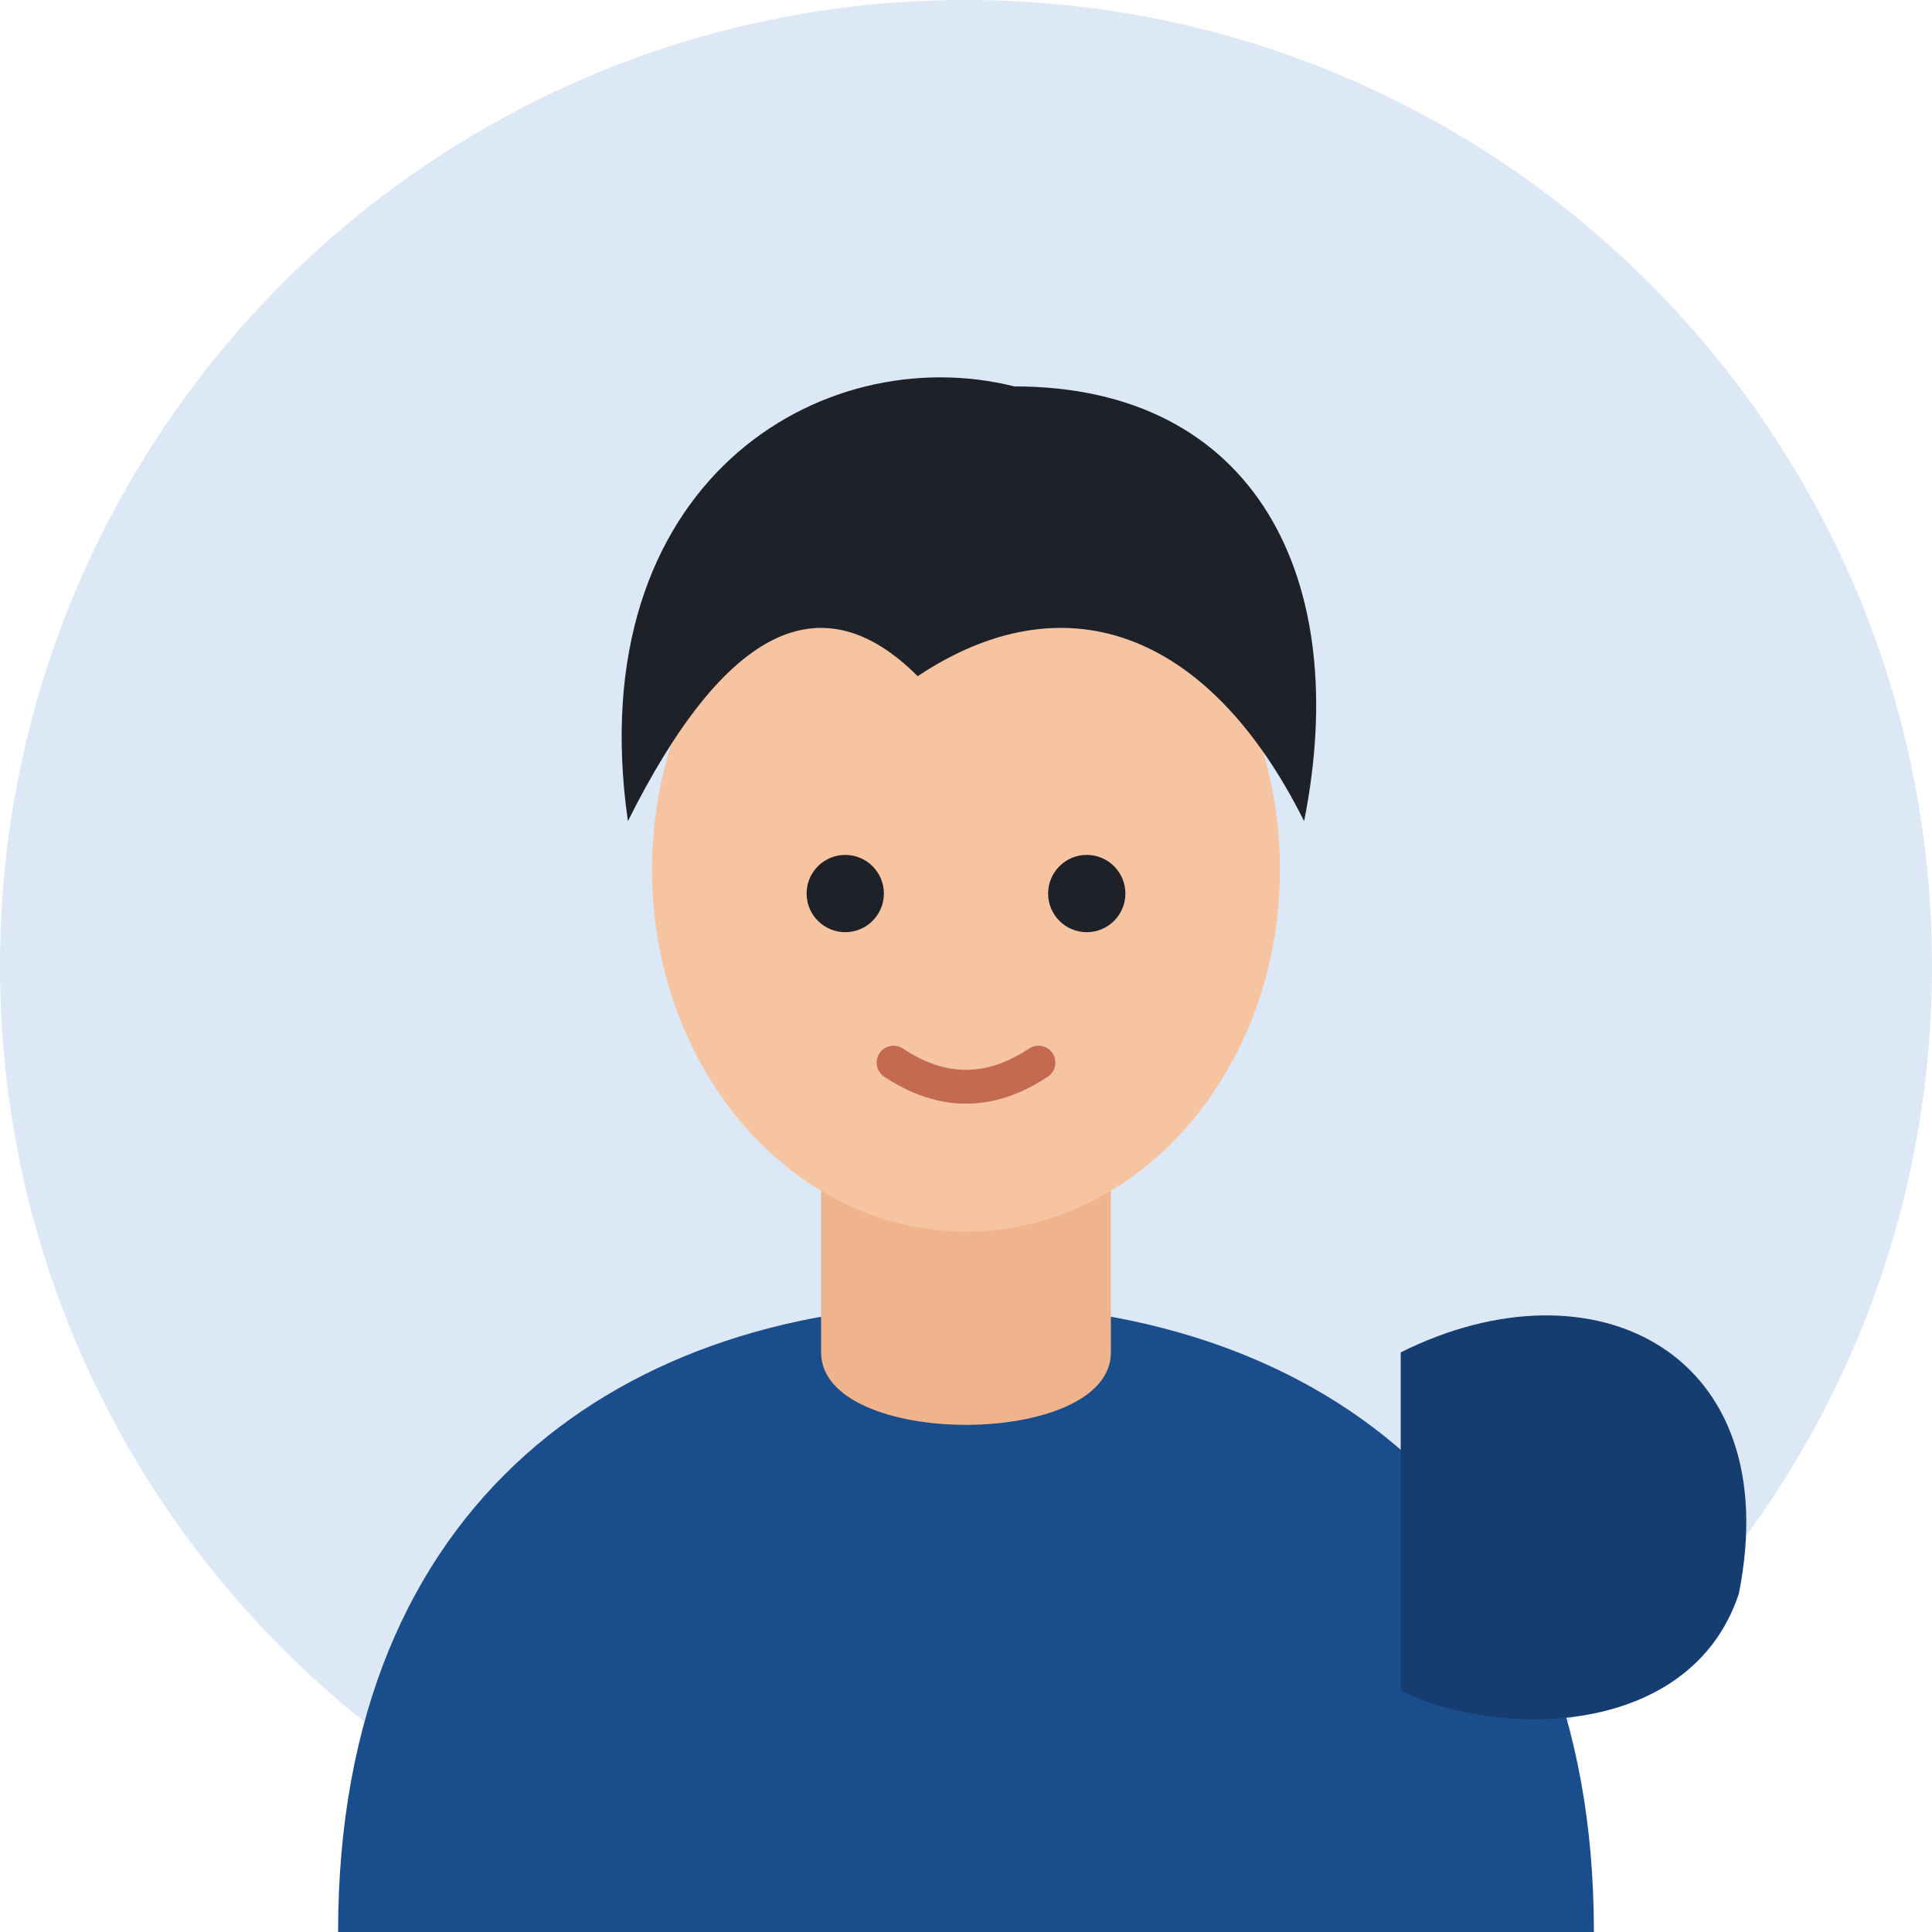
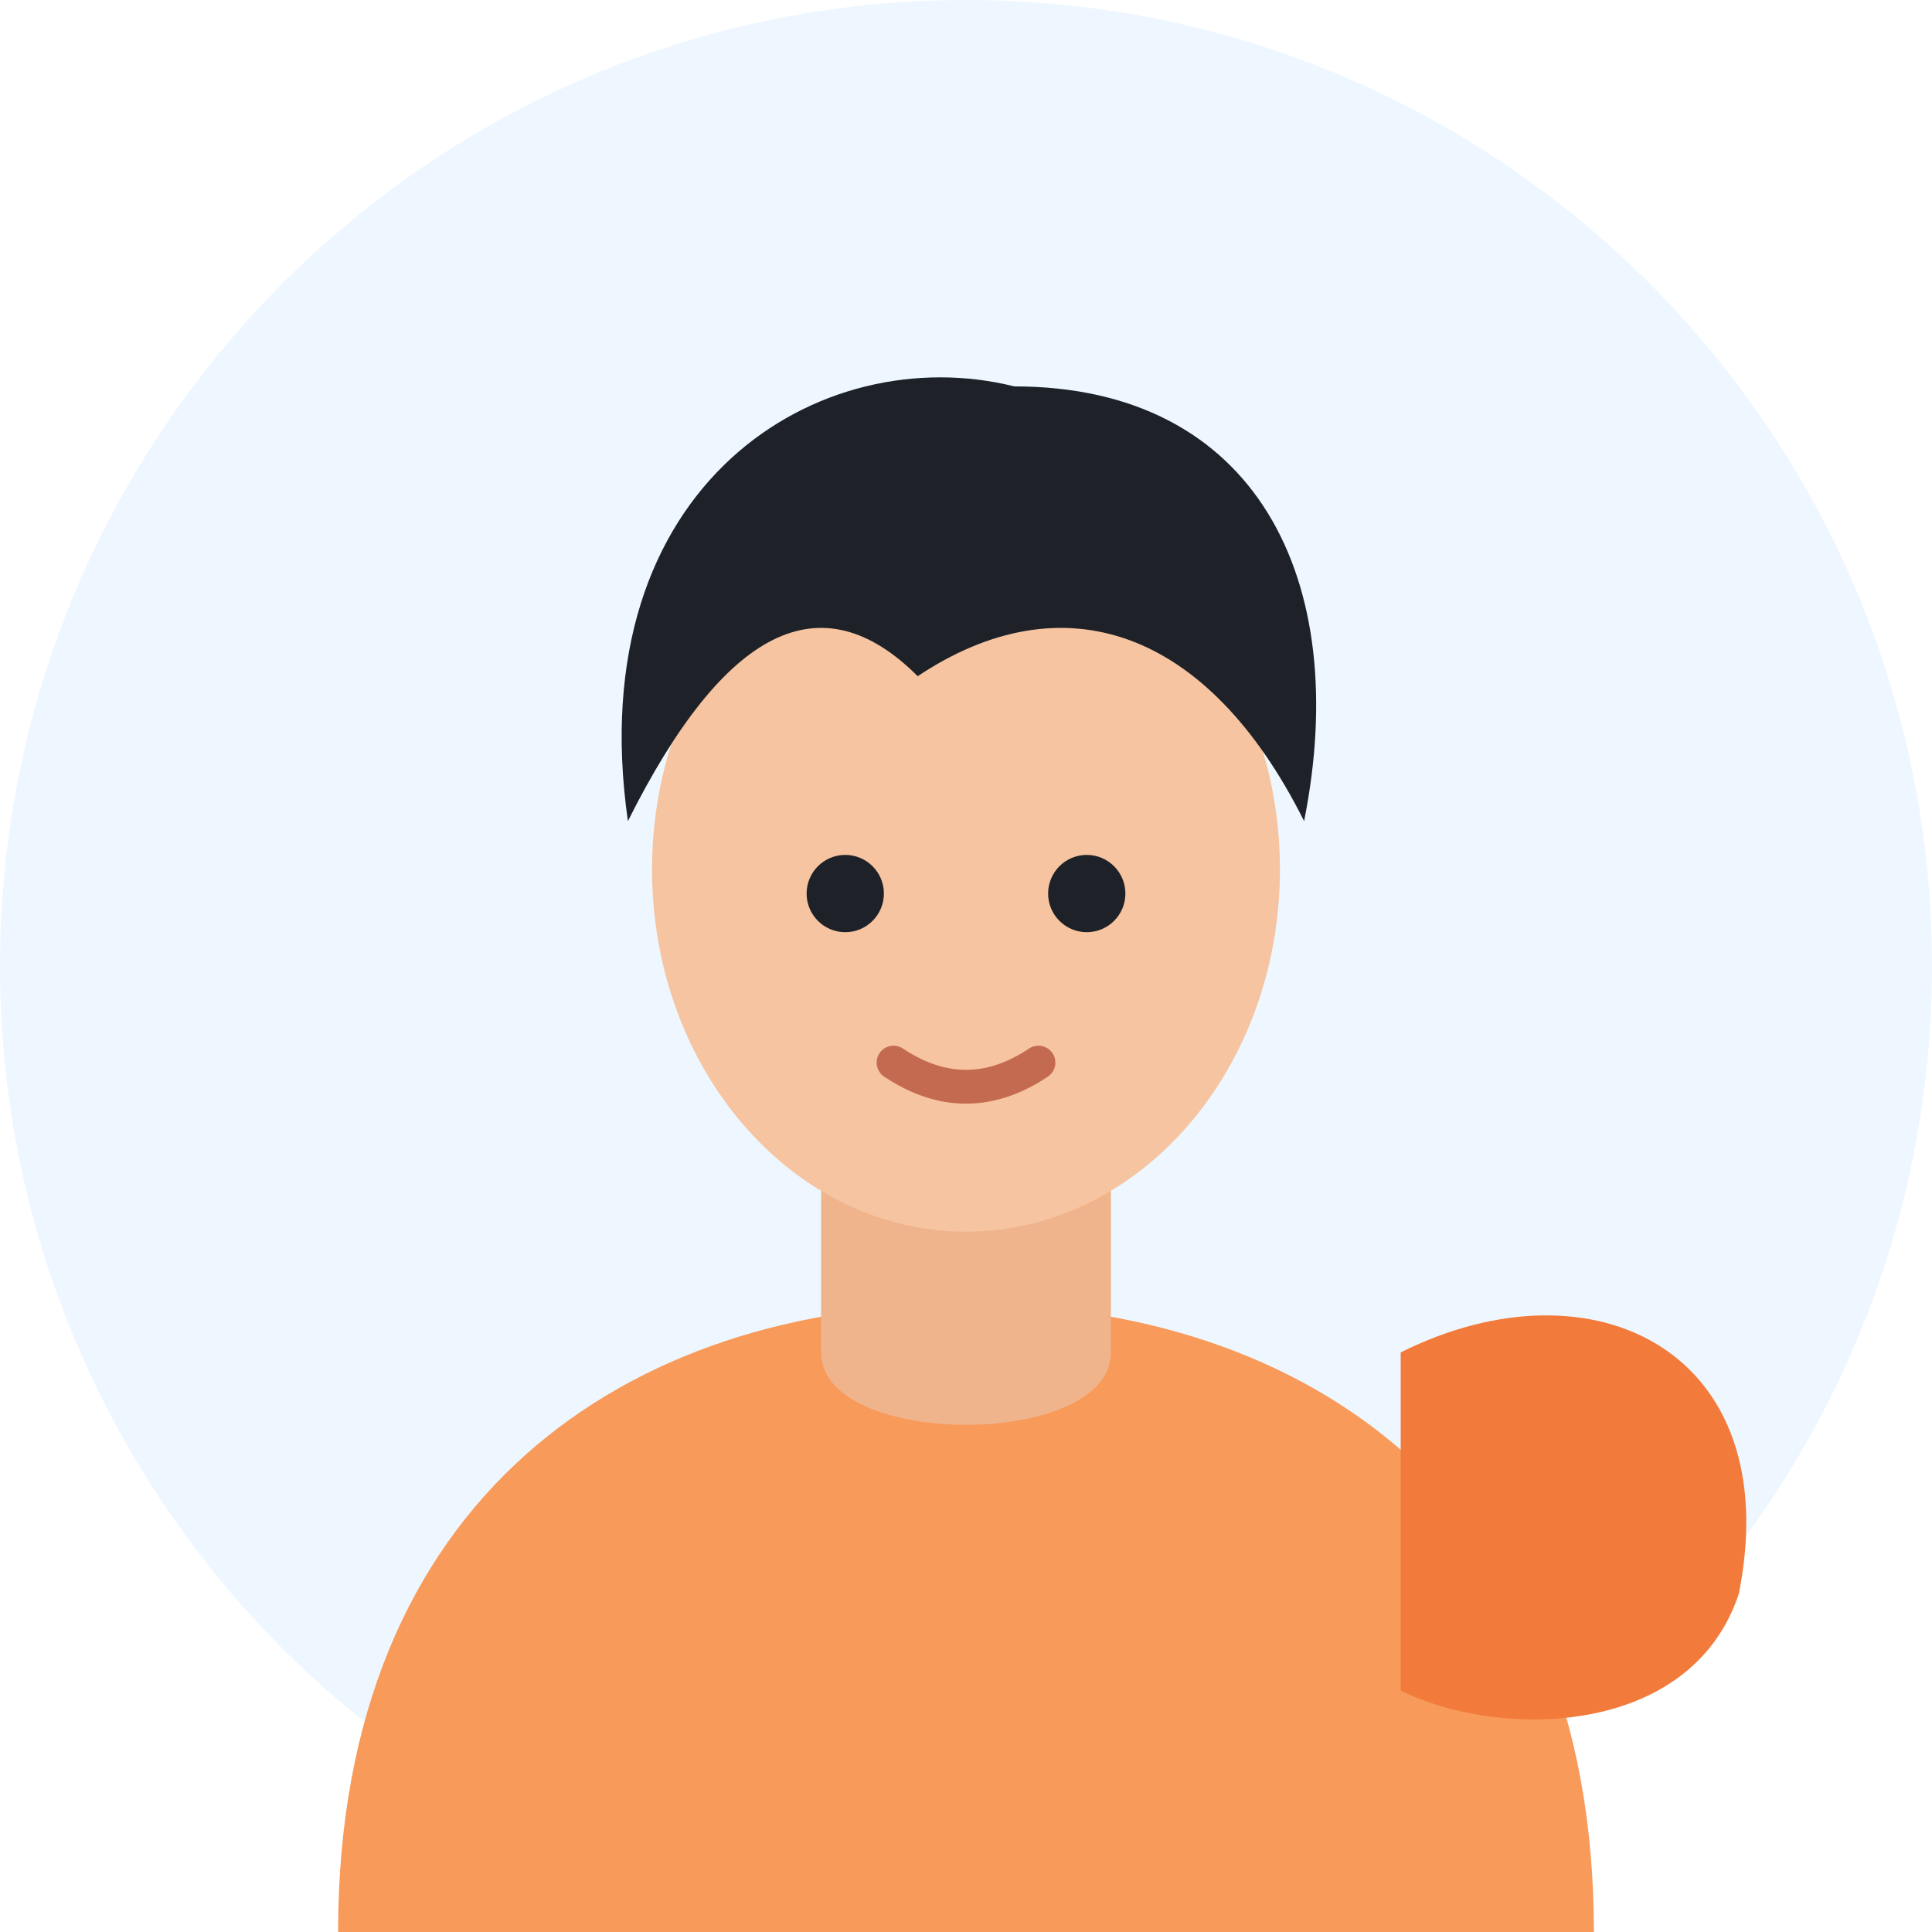
<svg xmlns="http://www.w3.org/2000/svg" viewBox="0 0 80 80" width="80" height="80" preserveAspectRatio="xMidYMid slice">
  <defs />
-   <circle cx="40" cy="40" r="40" fill="#dce8f5" />
-   <path d="M14 80C14 62 26 54 40 54S66 62 66 80Z" fill="#1a4d8c" />
-   <path d="M58 56C66 52 74 56 72 66 70 72 62 72 58 70Z" fill="#153d70" />
+   <circle cx="40" cy="40" r="40" fill="#eef7ff" />
+   <path d="M14 80C14 62 26 54 40 54S66 62 66 80Z" fill="#f79a5a" />
+   <path d="M58 56C66 52 74 56 72 66 70 72 62 72 58 70Z" fill="#f27a3a" />
  <path d="M34 46h12v10c0 4-12 4-12 0z" fill="#f0b48c" />
  <ellipse cx="40" cy="36" rx="13" ry="15" fill="#f6c4a0" />
  <path d="M26 34C24 20 34 14 42 16 52 16 56 24 54 34 50 26 44 24 38 28 34 24 30 26 26 34Z" fill="#1e2228" />
  <circle cx="35" cy="37" r="1.6" fill="#1e2228" />
  <circle cx="45" cy="37" r="1.6" fill="#1e2228" />
  <path d="M37 44q3 2 6 0" stroke="#c46a50" stroke-width="1.4" fill="none" stroke-linecap="round" />
</svg>
